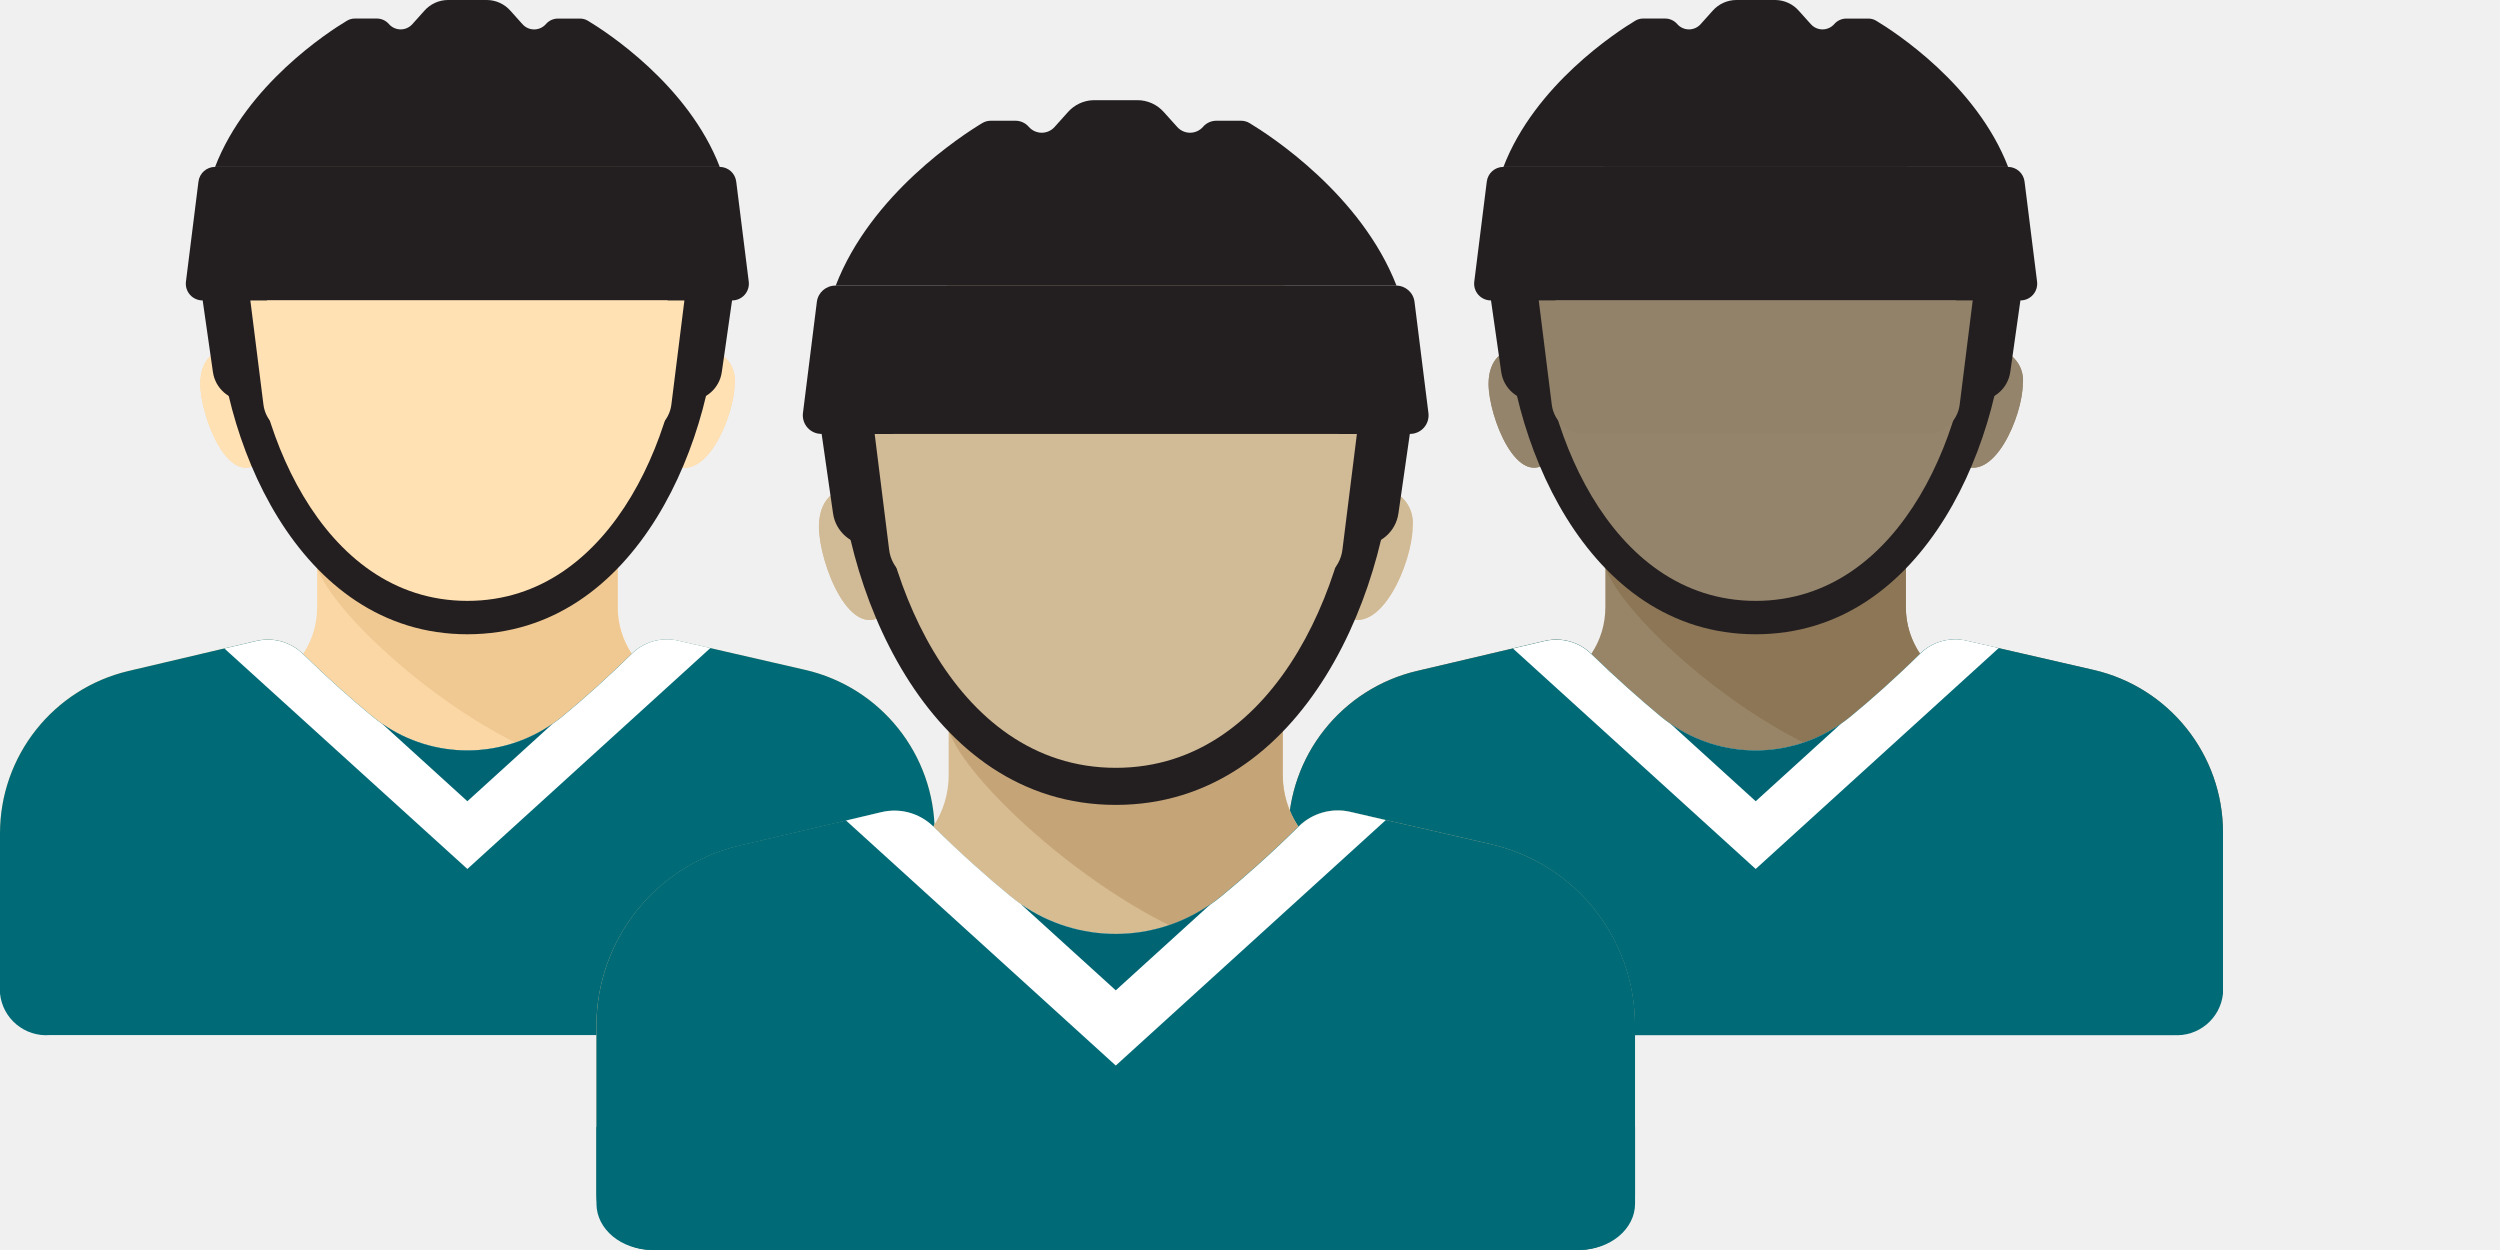
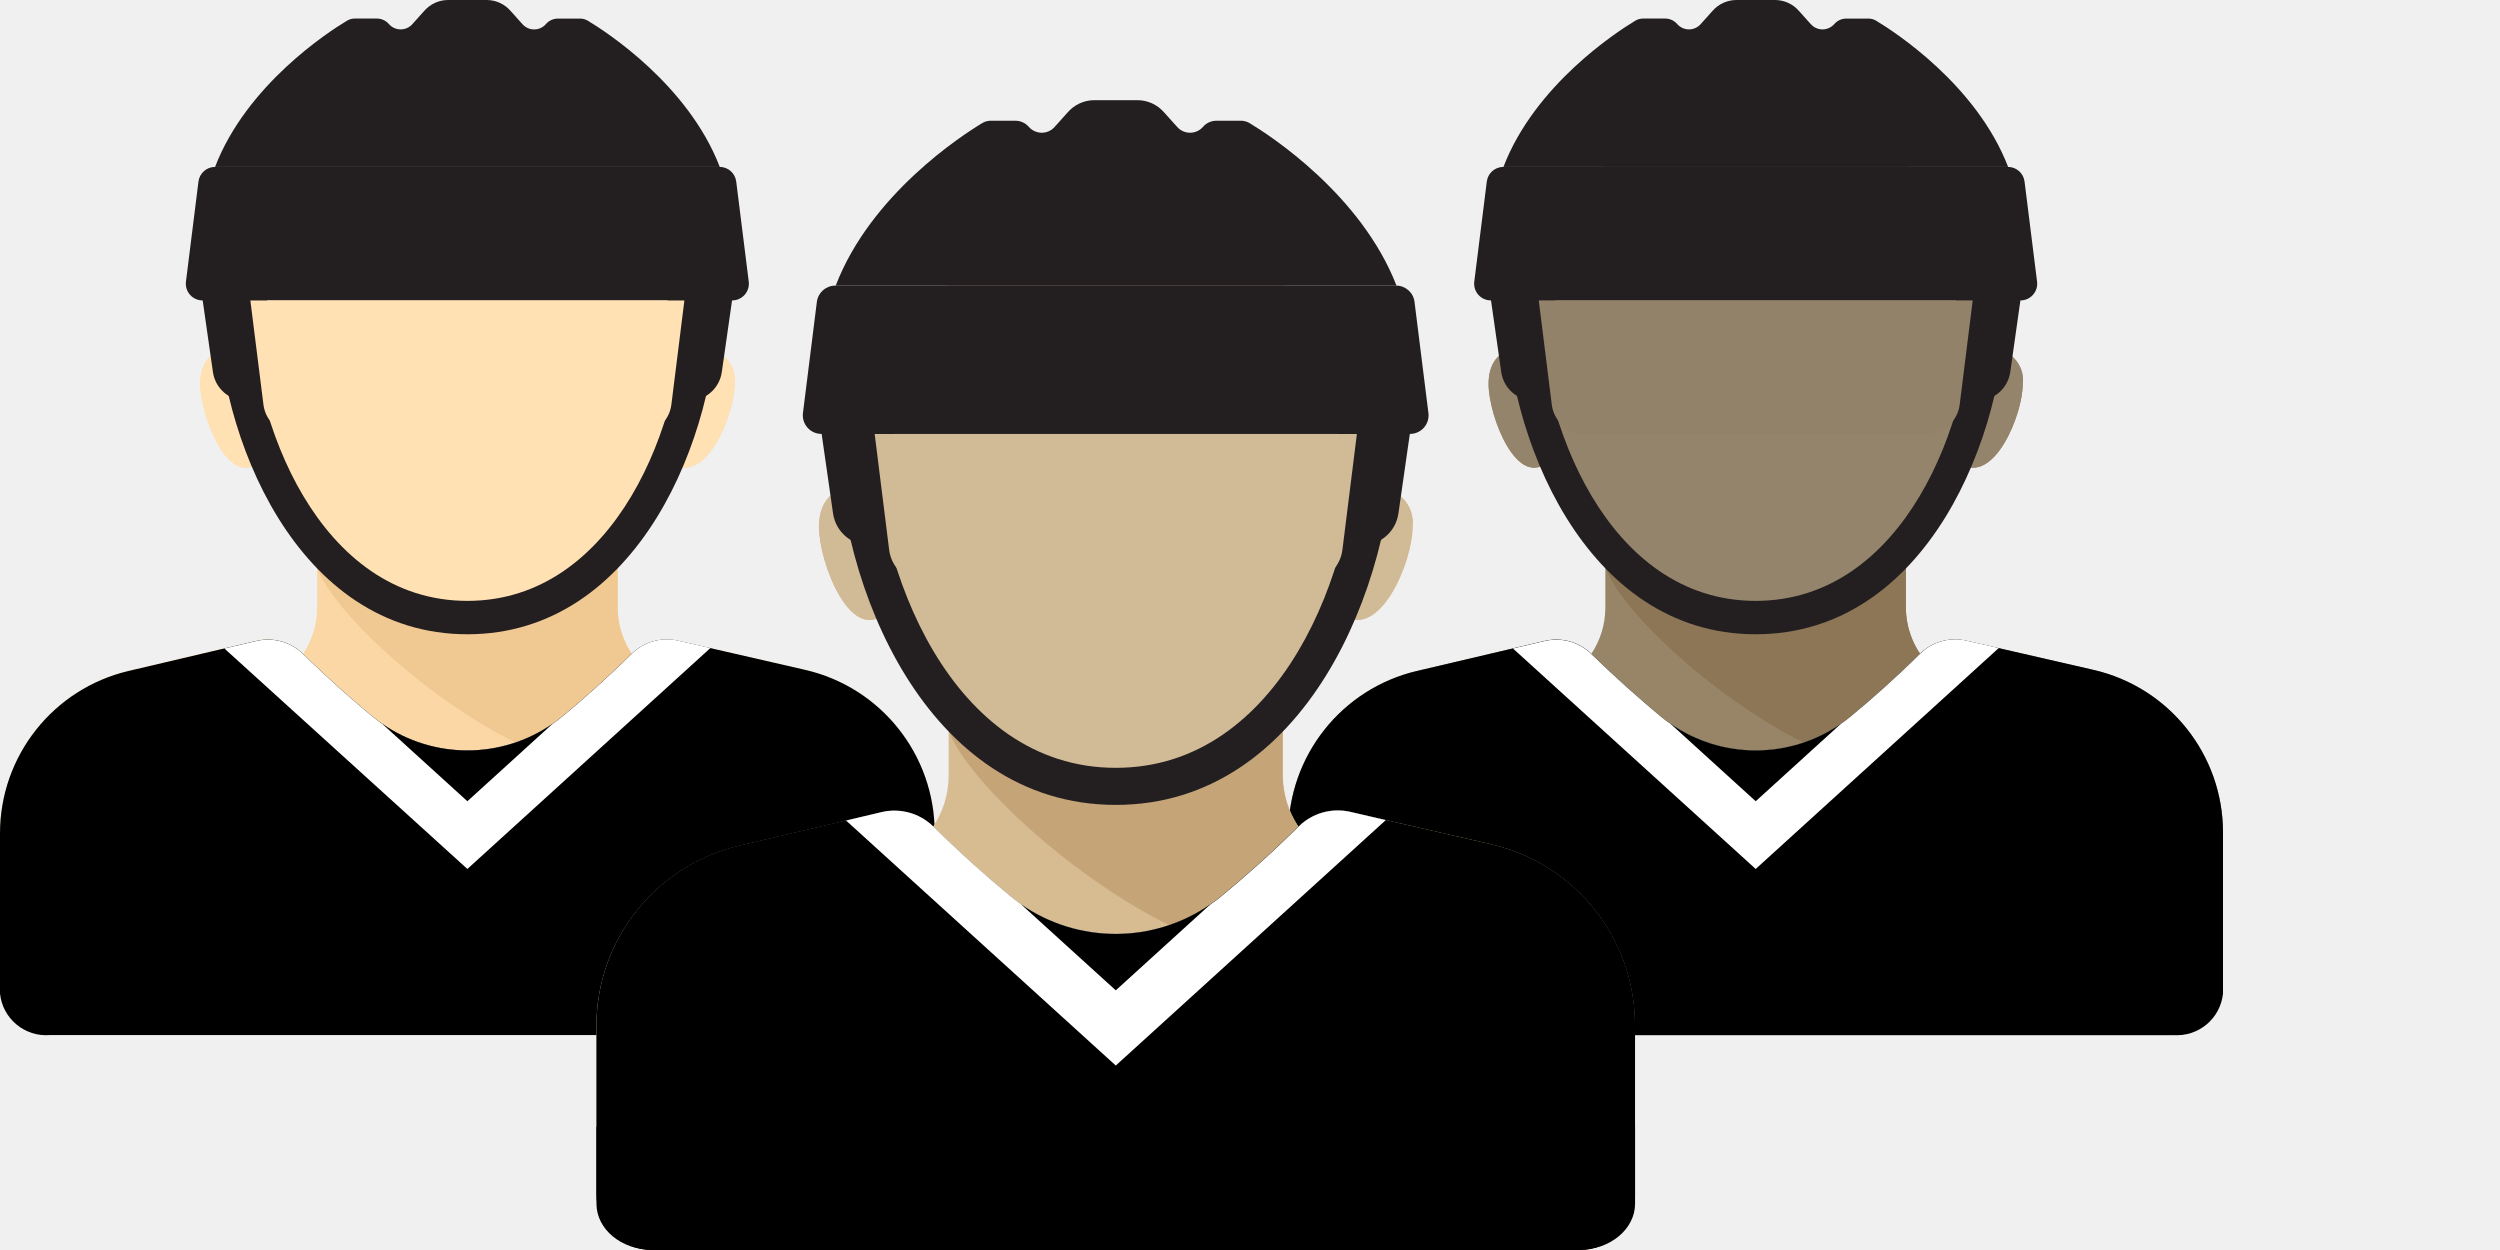
<svg xmlns="http://www.w3.org/2000/svg" id="Team_Button_-_Main" data-name="Team PLayers - Main" width="160" viewBox="0 0 160 80">
  <g id="Icon-2" data-name="Icon">
    <g id="Layer_1-2" data-name="Layer 1" transform="translate(0 0)">
      <g id="Group_18-2" data-name="Group 18" transform="translate(82.453 0)">
        <path id="Path_7-2" data-name="Path 7" d="M299.621,60.038l-8.133-1.868a3.2,3.2,0,0,0-2.958.838h0a5.34,5.34,0,0,1-.921-2.958V52.364a19.013,19.013,0,0,0,3.46-5.54c2.154,1.432,4.018-3.107,4.018-5.088a2,2,0,0,0-2.227-2.23q.09-1.037.09-2.044c0-8.555-6.693-11.752-14.956-11.752s-14.956,3.2-14.956,11.752c0,.665.033,1.366.093,2.061-1.359-.16-2.23.685-2.23,2.213,0,2.064,1.854,6.906,3.932,4.876a19.134,19.134,0,0,0,3.546,5.753V56.05a5.342,5.342,0,0,1-.9,2.965h0a3.194,3.194,0,0,0-2.975-.834L256.326,60.1a10.682,10.682,0,0,0-8.236,10.4v9.7a3.207,3.207,0,0,0,3.207,3.207h53.412a3.2,3.2,0,0,0,3.2-3.207V70.434A10.678,10.678,0,0,0,299.621,60.038Z" transform="translate(-248.09 -17.165)" fill="#988567" />
        <path id="Path_8-2" data-name="Path 8" d="M330.287,115.937a5.341,5.341,0,0,1-1.9-4.078V109.3H309.16c1,2.895,7.833,9.206,14.018,11.812a25.009,25.009,0,0,0,7.109-5.175Z" transform="translate(-288.863 -72.974)" fill="#8c7655" />
-         <path id="Path_9-2" data-name="Path 9" d="M288.53,124.038c-1.589,1.565-3.091,2.9-4.44,4.011a9.565,9.565,0,0,1-12.177,0c-1.329-1.11-2.845-2.443-4.43-3.988a3.194,3.194,0,0,0-2.975-.834l-8.182,1.924a10.682,10.682,0,0,0-8.236,10.4v9.7a3.207,3.207,0,0,0,3.207,3.207h53.412a3.2,3.2,0,0,0,3.2-3.207v-9.771a10.678,10.678,0,0,0-8.292-10.4l-8.133-1.868a3.2,3.2,0,0,0-2.958.824Z" transform="translate(-248.09 -82.208)" fill="#006b77" />
-         <path id="Path_10-2" data-name="Path 10" d="M300.984,170.889a6.145,6.145,0,0,1-2.961-.741l-3.719-2.057a6.182,6.182,0,0,0-2.961-.741H264.678a6.2,6.2,0,0,0-2.965.741L258,170.148a6.157,6.157,0,0,1-2.964.741H248.09v4.427a2.971,2.971,0,0,0,3.207,2.659h53.412a2.968,2.968,0,0,0,3.2-2.659v-4.427Z" transform="translate(-248.09 -111.731)" fill="#006b77" />
+         <path id="Path_9-2" data-name="Path 9" d="M288.53,124.038c-1.589,1.565-3.091,2.9-4.44,4.011a9.565,9.565,0,0,1-12.177,0c-1.329-1.11-2.845-2.443-4.43-3.988a3.194,3.194,0,0,0-2.975-.834l-8.182,1.924a10.682,10.682,0,0,0-8.236,10.4v9.7a3.207,3.207,0,0,0,3.207,3.207h53.412a3.2,3.2,0,0,0,3.2-3.207v-9.771a10.678,10.678,0,0,0-8.292-10.4l-8.133-1.868a3.2,3.2,0,0,0-2.958.824Z" transform="translate(-248.09 -82.208)" class="fill-primary" />
+         <path id="Path_10-2" data-name="Path 10" d="M300.984,170.889a6.145,6.145,0,0,1-2.961-.741l-3.719-2.057a6.182,6.182,0,0,0-2.961-.741H264.678a6.2,6.2,0,0,0-2.965.741L258,170.148a6.157,6.157,0,0,1-2.964.741H248.09v4.427a2.971,2.971,0,0,0,3.207,2.659h53.412a2.968,2.968,0,0,0,3.2-2.659v-4.427Z" transform="translate(-248.09 -111.731)" class="fill-primary" />
        <path id="Path_11-2" data-name="Path 11" d="M318.619,39.506q.09-1.037.09-2.044c0-8.555-6.693-11.752-14.956-11.752S288.8,28.907,288.8,37.462c0,.665.033,1.366.093,2.061-1.359-.16-2.23.685-2.23,2.213,0,2.064,1.854,6.906,3.932,4.876,2.247,5.534,6.617,10.08,13.161,10.08,6.461,0,10.8-4.43,13.075-9.867,2.154,1.432,4.018-3.107,4.018-5.088A2,2,0,0,0,318.619,39.506Z" transform="translate(-273.841 -17.165)" fill="#94846b" />
        <path id="Path_12-2" data-name="Path 12" d="M305.9,79.223c-10.931,0-16.023-12.749-16.023-21.363h2.137c0,7.754,4.414,19.226,13.886,19.226s13.889-11.473,13.889-19.226h2.137C321.929,66.475,316.84,79.223,305.9,79.223Z" transform="translate(-275.991 -38.63)" fill="#231f20" />
        <path id="Path_13-2" data-name="Path 13" d="M313.363,1.329a.954.954,0,0,0-.5-.14h-1.426a1.024,1.024,0,0,0-.758.349h0a1,1,0,0,1-1.509,0l-.758-.844A2.027,2.027,0,0,0,306.9,0h-2.5a2.034,2.034,0,0,0-1.512.695l-.754.841a1,1,0,0,1-1.512,0h0a1.017,1.017,0,0,0-.754-.349h-1.429a.971.971,0,0,0-.5.14c-1.177.708-6.418,4.1-8.435,9.356h32.3C319.78,5.427,314.539,2.034,313.363,1.329Z" transform="translate(-275.737 0)" fill="#231f20" />
        <path id="Path_14-2" data-name="Path 14" d="M286.66,54.64l.807,5.65a2.134,2.134,0,0,0,2.114,1.835h1.353V54.64Z" transform="translate(-273.841 -36.48)" fill="#231f20" />
        <path id="Path_15-2" data-name="Path 15" d="M380.934,54.64l-.8,5.65a2.14,2.14,0,0,1-2.117,1.835H376.66V54.64Z" transform="translate(-333.93 -36.48)" fill="#231f20" />
        <path id="Path_16-2" data-name="Path 16" d="M318.042,32.14h-32.3a1.07,1.07,0,0,0-1.06.951l-.8,6.394a1.07,1.07,0,0,0,1.06,1.2h33.9a1.07,1.07,0,0,0,1.06-1.2l-.8-6.394A1.07,1.07,0,0,0,318.042,32.14Z" transform="translate(-271.982 -21.458)" fill="#231f20" />
        <path id="Path_17-2" data-name="Path 17" d="M321.133,66.4H299.265a2.134,2.134,0,0,1-2.12-1.871l-.834-6.674h27.774l-.834,6.674A2.137,2.137,0,0,1,321.133,66.4Z" transform="translate(-280.284 -38.63)" fill="#92826a" />
        <path id="Path_18-2" data-name="Path 18" d="M306.884,137.8l15.557-14.141-2.071-.475a3.2,3.2,0,0,0-2.958.838c-1.589,1.565-3.091,2.9-4.44,4.011a9.565,9.565,0,0,1-12.177,0c-1.329-1.11-2.845-2.443-4.43-3.988a3.194,3.194,0,0,0-2.975-.834l-2.04.479Z" transform="translate(-276.973 -82.186)" fill="#fff" />
-         <path id="Path_19-2" data-name="Path 19" d="M321.68,139.37l5.454,4.959,5.454-4.959A9.565,9.565,0,0,1,321.68,139.37Z" transform="translate(-297.222 -93.05)" fill="#006472" />
+         <path id="Path_19-2" data-name="Path 19" d="M321.68,139.37l5.454,4.959,5.454-4.959A9.565,9.565,0,0,1,321.68,139.37Z" transform="translate(-297.222 -93.05)" class="fill-primary" />
      </g>
      <g id="Group_19-2" data-name="Group 19" transform="translate(0 0)">
        <path id="Path_20-2" data-name="Path 20" d="M51.531,60.038,43.4,58.171a3.21,3.21,0,0,0-2.961.838h0a5.341,5.341,0,0,1-.9-2.965V52.364A19.014,19.014,0,0,0,43,46.824c2.154,1.432,4.018-3.107,4.018-5.088a2,2,0,0,0-2.227-2.23q.09-1.037.09-2.044c0-8.555-6.7-11.752-14.956-11.752s-14.969,3.2-14.969,11.752q0,1.017.093,2.061c-1.359-.16-2.23.685-2.23,2.213,0,2.064,1.855,6.906,3.928,4.876a19.207,19.207,0,0,0,3.55,5.753V56.05a5.341,5.341,0,0,1-.9,2.965h0a3.2,3.2,0,0,0-2.991-.834L8.229,60.1A10.682,10.682,0,0,0,0,70.494v9.7A3.207,3.207,0,0,0,3.2,83.4H56.619a3.207,3.207,0,0,0,3.2-3.207V70.434A10.678,10.678,0,0,0,51.531,60.038Z" transform="translate(0 -17.165)" fill="#fad7a5" />
        <path id="Path_21-2" data-name="Path 21" d="M82.194,115.93a5.348,5.348,0,0,1-1.894-4.081V109.29H61.07c1,2.895,7.834,9.206,14.019,11.812a24.956,24.956,0,0,0,7.106-5.171Z" transform="translate(-40.773 -72.967)" fill="#f0c891" />
-         <path id="Path_22-2" data-name="Path 22" d="M40.437,124.038c-1.585,1.565-3.088,2.9-4.437,4.011a9.565,9.565,0,0,1-12.177,0c-1.346-1.11-2.848-2.443-4.43-3.988a3.2,3.2,0,0,0-2.991-.834l-8.179,1.924A10.682,10.682,0,0,0,0,135.537v9.7a3.207,3.207,0,0,0,3.2,3.207H56.619a3.207,3.207,0,0,0,3.2-3.207v-9.758a10.678,10.678,0,0,0-8.292-10.4L43.4,123.213A3.21,3.21,0,0,0,40.437,124.038Z" transform="translate(0 -82.208)" fill="#006b77" />
-         <path id="Path_23-2" data-name="Path 23" d="M52.894,170.889a6.145,6.145,0,0,1-2.961-.741l-3.719-2.057a6.185,6.185,0,0,0-2.965-.741H16.574a6.186,6.186,0,0,0-2.948.731l-3.719,2.057a6.145,6.145,0,0,1-2.978.751H0v4.427a2.97,2.97,0,0,0,3.2,2.659H56.619a2.97,2.97,0,0,0,3.2-2.659v-4.427Z" transform="translate(0 -111.731)" fill="#006b77" />
+         <path id="Path_22-2" data-name="Path 22" d="M40.437,124.038c-1.585,1.565-3.088,2.9-4.437,4.011a9.565,9.565,0,0,1-12.177,0c-1.346-1.11-2.848-2.443-4.43-3.988a3.2,3.2,0,0,0-2.991-.834l-8.179,1.924A10.682,10.682,0,0,0,0,135.537v9.7a3.207,3.207,0,0,0,3.2,3.207H56.619a3.207,3.207,0,0,0,3.2-3.207v-9.758a10.678,10.678,0,0,0-8.292-10.4L43.4,123.213A3.21,3.21,0,0,0,40.437,124.038Z" transform="translate(0 -82.208)" class="fill-primary" />
+         <path id="Path_23-2" data-name="Path 23" d="M52.894,170.889a6.145,6.145,0,0,1-2.961-.741l-3.719-2.057a6.185,6.185,0,0,0-2.965-.741H16.574a6.186,6.186,0,0,0-2.948.731l-3.719,2.057a6.145,6.145,0,0,1-2.978.751H0v4.427a2.97,2.97,0,0,0,3.2,2.659H56.619a2.97,2.97,0,0,0,3.2-2.659v-4.427Z" transform="translate(0 -111.731)" class="fill-primary" />
        <path id="Path_24-2" data-name="Path 24" d="M70.529,39.506q.09-1.037.09-2.044c0-8.555-6.7-11.752-14.956-11.752s-14.956,3.2-14.956,11.752q0,1.017.093,2.061c-1.359-.16-2.23.685-2.23,2.213,0,2.064,1.855,6.906,3.928,4.876,2.25,5.534,6.62,10.08,13.164,10.08,6.461,0,10.8-4.43,13.075-9.867,2.154,1.432,4.018-3.107,4.018-5.088A2,2,0,0,0,70.529,39.506Z" transform="translate(-25.751 -17.165)" fill="#ffe1b4" />
        <path id="Path_25-2" data-name="Path 25" d="M57.813,79.223c-10.931,0-16.023-12.749-16.023-21.363h2.134c0,7.754,4.417,19.226,13.889,19.226S71.7,65.614,71.7,57.86h2.134C73.835,66.475,68.744,79.223,57.813,79.223Z" transform="translate(-27.901 -38.63)" fill="#231f20" />
        <path id="Path_26-2" data-name="Path 26" d="M65.273,1.329a.97.97,0,0,0-.5-.14H63.342a1.017,1.017,0,0,0-.754.349h0a1,1,0,0,1-1.512,0L60.321.695A2.027,2.027,0,0,0,58.812,0H56.306A2.027,2.027,0,0,0,54.8.695l-.754.841a1,1,0,0,1-1.512,0h0a1.017,1.017,0,0,0-.754-.349H50.347a.97.97,0,0,0-.5.143c-1.177.7-6.418,4.1-8.435,9.352h32.3C71.69,5.427,66.449,2.034,65.273,1.329Z" transform="translate(-27.647)" fill="#231f20" />
        <path id="Path_27-2" data-name="Path 27" d="M38.57,54.64l.808,5.65a2.134,2.134,0,0,0,2.114,1.835h1.353V54.64Z" transform="translate(-25.751 -36.48)" fill="#231f20" />
        <path id="Path_28-2" data-name="Path 28" d="M132.844,54.64l-.808,5.65a2.134,2.134,0,0,1-2.114,1.835H128.57V54.64Z" transform="translate(-85.84 -36.48)" fill="#231f20" />
        <path id="Path_29-2" data-name="Path 29" d="M69.952,32.14h-32.3a1.07,1.07,0,0,0-1.06.951l-.8,6.394a1.07,1.07,0,0,0,1.06,1.2h33.9a1.07,1.07,0,0,0,1.06-1.2l-.8-6.394A1.07,1.07,0,0,0,69.952,32.14Z" transform="translate(-23.892 -21.458)" fill="#231f20" />
        <path id="Path_30-2" data-name="Path 30" d="M73.033,66.4H51.165a2.134,2.134,0,0,1-2.117-1.871L48.21,57.86H75.988l-.834,6.674A2.137,2.137,0,0,1,73.033,66.4Z" transform="translate(-32.187 -38.63)" fill="#ffe1b4" />
        <path id="Path_31-2" data-name="Path 31" d="M58.761,137.8l15.554-14.141-2.067-.475a3.211,3.211,0,0,0-2.961.838c-1.585,1.565-3.088,2.9-4.437,4.011a9.565,9.565,0,0,1-12.177,0c-1.346-1.11-2.848-2.443-4.43-3.988a3.2,3.2,0,0,0-2.991-.834l-2.041.479Z" transform="translate(-28.849 -82.186)" fill="#fff" />
-         <path id="Path_32-2" data-name="Path 32" d="M73.59,139.37l5.454,4.959L84.5,139.37A9.565,9.565,0,0,1,73.59,139.37Z" transform="translate(-49.132 -93.05)" fill="#006472" />
+         <path id="Path_32-2" data-name="Path 32" d="M73.59,139.37l5.454,4.959L84.5,139.37A9.565,9.565,0,0,1,73.59,139.37Z" transform="translate(-49.132 -93.05)" class="fill-primary" />
      </g>
      <g id="Group_20-2" data-name="Group 20" transform="translate(38.174 6.411)">
        <path id="Path_33-2" data-name="Path 33" d="M172.127,86.011l-9.017-2.074a3.566,3.566,0,0,0-3.29.931l-.017.017a5.932,5.932,0,0,1-1-3.294V77.512a21.211,21.211,0,0,0,3.845-6.158c2.393,1.592,4.463-3.453,4.463-5.65a2.227,2.227,0,0,0-2.476-2.476c.07-.768.1-1.529.1-2.273,0-9.505-7.441-13.055-16.618-13.055s-16.617,3.55-16.617,13.055c0,.751.033,1.519.1,2.293-1.512-.179-2.479.758-2.479,2.456,0,2.293,2.061,7.674,4.367,5.417a21.38,21.38,0,0,0,3.925,6.391V81.6a5.933,5.933,0,0,1-1,3.294h0a3.559,3.559,0,0,0-3.307-.927l-9.09,2.14a11.868,11.868,0,0,0-9.15,11.552v10.761a3.556,3.556,0,0,0,3.559,3.559h59.341a3.559,3.559,0,0,0,3.563-3.559V97.58a11.869,11.869,0,0,0-9.217-11.569Z" transform="translate(-114.873 -38.391)" fill="#d7bb91" />
        <path id="Path_34-2" data-name="Path 34" d="M206.184,148.091a5.936,5.936,0,0,1-2.107-4.537V140.71H182.71c1.12,3.217,8.7,10.233,15.577,13.128a27.782,27.782,0,0,0,7.9-5.746Z" transform="translate(-160.16 -100.356)" fill="#c5a578" />
-         <path id="Path_35-2" data-name="Path 35" d="M159.79,157.075c-1.761,1.738-3.433,3.221-4.932,4.457a10.635,10.635,0,0,1-13.53,0c-1.5-1.233-3.164-2.712-4.922-4.447a3.56,3.56,0,0,0-3.307-.927l-9.09,2.14a11.868,11.868,0,0,0-9.15,11.553v10.778a3.556,3.556,0,0,0,3.559,3.559h59.348a3.559,3.559,0,0,0,3.563-3.559V169.787a11.868,11.868,0,0,0-9.217-11.569l-9.016-2.074A3.566,3.566,0,0,0,159.79,157.075Z" transform="translate(-114.86 -110.599)" fill="#006b77" />
-         <path id="Path_36-2" data-name="Path 36" d="M173.629,209.095a6.836,6.836,0,0,1-3.29-.824l-4.131-2.283a6.85,6.85,0,0,0-3.294-.828H133.272a6.836,6.836,0,0,0-3.29.828l-4.131,2.283a6.847,6.847,0,0,1-3.3.824H114.86v4.919c0,1.632,1.592,2.951,3.559,2.951h59.348c1.967,0,3.563-1.329,3.563-2.951v-4.919Z" transform="translate(-114.86 -143.386)" fill="#006b77" />
+         <path id="Path_35-2" data-name="Path 35" d="M159.79,157.075c-1.761,1.738-3.433,3.221-4.932,4.457a10.635,10.635,0,0,1-13.53,0c-1.5-1.233-3.164-2.712-4.922-4.447a3.56,3.56,0,0,0-3.307-.927l-9.09,2.14a11.868,11.868,0,0,0-9.15,11.553v10.778a3.556,3.556,0,0,0,3.559,3.559h59.348a3.559,3.559,0,0,0,3.563-3.559V169.787a11.868,11.868,0,0,0-9.217-11.569l-9.016-2.074A3.566,3.566,0,0,0,159.79,157.075Z" transform="translate(-114.86 -110.599)" class="fill-primary" />
+         <path id="Path_36-2" data-name="Path 36" d="M173.629,209.095a6.836,6.836,0,0,1-3.29-.824l-4.131-2.283a6.85,6.85,0,0,0-3.294-.828H133.272a6.836,6.836,0,0,0-3.29.828l-4.131,2.283a6.847,6.847,0,0,1-3.3.824H114.86v4.919c0,1.632,1.592,2.951,3.559,2.951h59.348c1.967,0,3.563-1.329,3.563-2.951v-4.919Z" transform="translate(-114.86 -143.386)" class="fill-primary" />
        <path id="Path_37-2" data-name="Path 37" d="M193.218,63.208c.07-.768.1-1.529.1-2.273,0-9.505-7.441-13.055-16.618-13.055s-16.618,3.549-16.618,13.055c0,.751.033,1.519.1,2.293-1.512-.179-2.479.758-2.479,2.456,0,2.293,2.061,7.674,4.367,5.417,2.5,6.148,7.355,11.2,14.623,11.2,7.175,0,12-4.922,14.527-10.968,2.393,1.592,4.463-3.453,4.463-5.65A2.217,2.217,0,0,0,193.218,63.208Z" transform="translate(-143.469 -38.378)" fill="#d1ba96" />
        <path id="Path_38-2" data-name="Path 38" d="M179.094,107.31c-12.147,0-17.8-14.165-17.8-23.74h2.373c0,8.618,4.906,21.367,15.431,21.367s15.431-12.749,15.431-21.367H196.9C196.9,93.145,191.238,107.31,179.094,107.31Z" transform="translate(-145.859 -62.207)" fill="#231f20" />
        <path id="Path_39-2" data-name="Path 39" d="M187.425,20.762a1.05,1.05,0,0,0-.558-.156h-1.589a1.127,1.127,0,0,0-.838.389h0a1.1,1.1,0,0,1-1.662,0l-.841-.934a2.253,2.253,0,0,0-1.708-.771h-2.782a2.26,2.26,0,0,0-1.662.771l-.837.934a1.1,1.1,0,0,1-1.662,0h0a1.127,1.127,0,0,0-.841-.389h-1.589a1.04,1.04,0,0,0-.555.156c-1.309.788-7.132,4.56-9.372,10.4h35.894C194.554,25.322,188.731,21.55,187.425,20.762Z" transform="translate(-145.619 -19.29)" fill="#231f20" />
        <path id="Path_40-2" data-name="Path 40" d="M157.71,80l.9,6.271a2.373,2.373,0,0,0,2.35,2.037h1.5V80Z" transform="translate(-143.469 -59.823)" fill="#231f20" />
        <path id="Path_41-2" data-name="Path 41" d="M262.459,80l-.9,6.271a2.37,2.37,0,0,1-2.35,2.037h-1.5V80Z" transform="translate(-210.234 -59.823)" fill="#231f20" />
        <path id="Path_42-2" data-name="Path 42" d="M192.568,55H156.674a1.19,1.19,0,0,0-1.18,1.04l-.891,7.122a1.19,1.19,0,0,0,1.18,1.329h37.675a1.186,1.186,0,0,0,1.177-1.329l-.891-7.122A1.183,1.183,0,0,0,192.568,55Z" transform="translate(-141.389 -43.132)" fill="#231f20" />
        <path id="Path_43-2" data-name="Path 43" d="M196.008,93.065H171.714a2.37,2.37,0,0,1-2.356-2.077l-.927-7.418h30.862l-.927,7.418A2.376,2.376,0,0,1,196.008,93.065Z" transform="translate(-150.626 -62.207)" fill="#d1ba96" />
        <path id="Path_44-2" data-name="Path 44" d="M180.182,172.389l17.282-15.71-2.28-.528a3.566,3.566,0,0,0-3.29.931c-1.761,1.738-3.433,3.221-4.932,4.457a10.635,10.635,0,0,1-13.53,0c-1.5-1.233-3.164-2.712-4.922-4.447a3.559,3.559,0,0,0-3.307-.927l-2.283.542Z" transform="translate(-146.947 -110.605)" fill="#fff" />
-         <path id="Path_45-2" data-name="Path 45" d="M196.62,174.14l6.062,5.507,6.059-5.507A10.635,10.635,0,0,1,196.62,174.14Z" transform="translate(-169.447 -122.676)" fill="#006472" />
+         <path id="Path_45-2" data-name="Path 45" d="M196.62,174.14l6.062,5.507,6.059-5.507A10.635,10.635,0,0,1,196.62,174.14Z" transform="translate(-169.447 -122.676)" class="fill-primary" />
      </g>
    </g>
  </g>
</svg>
